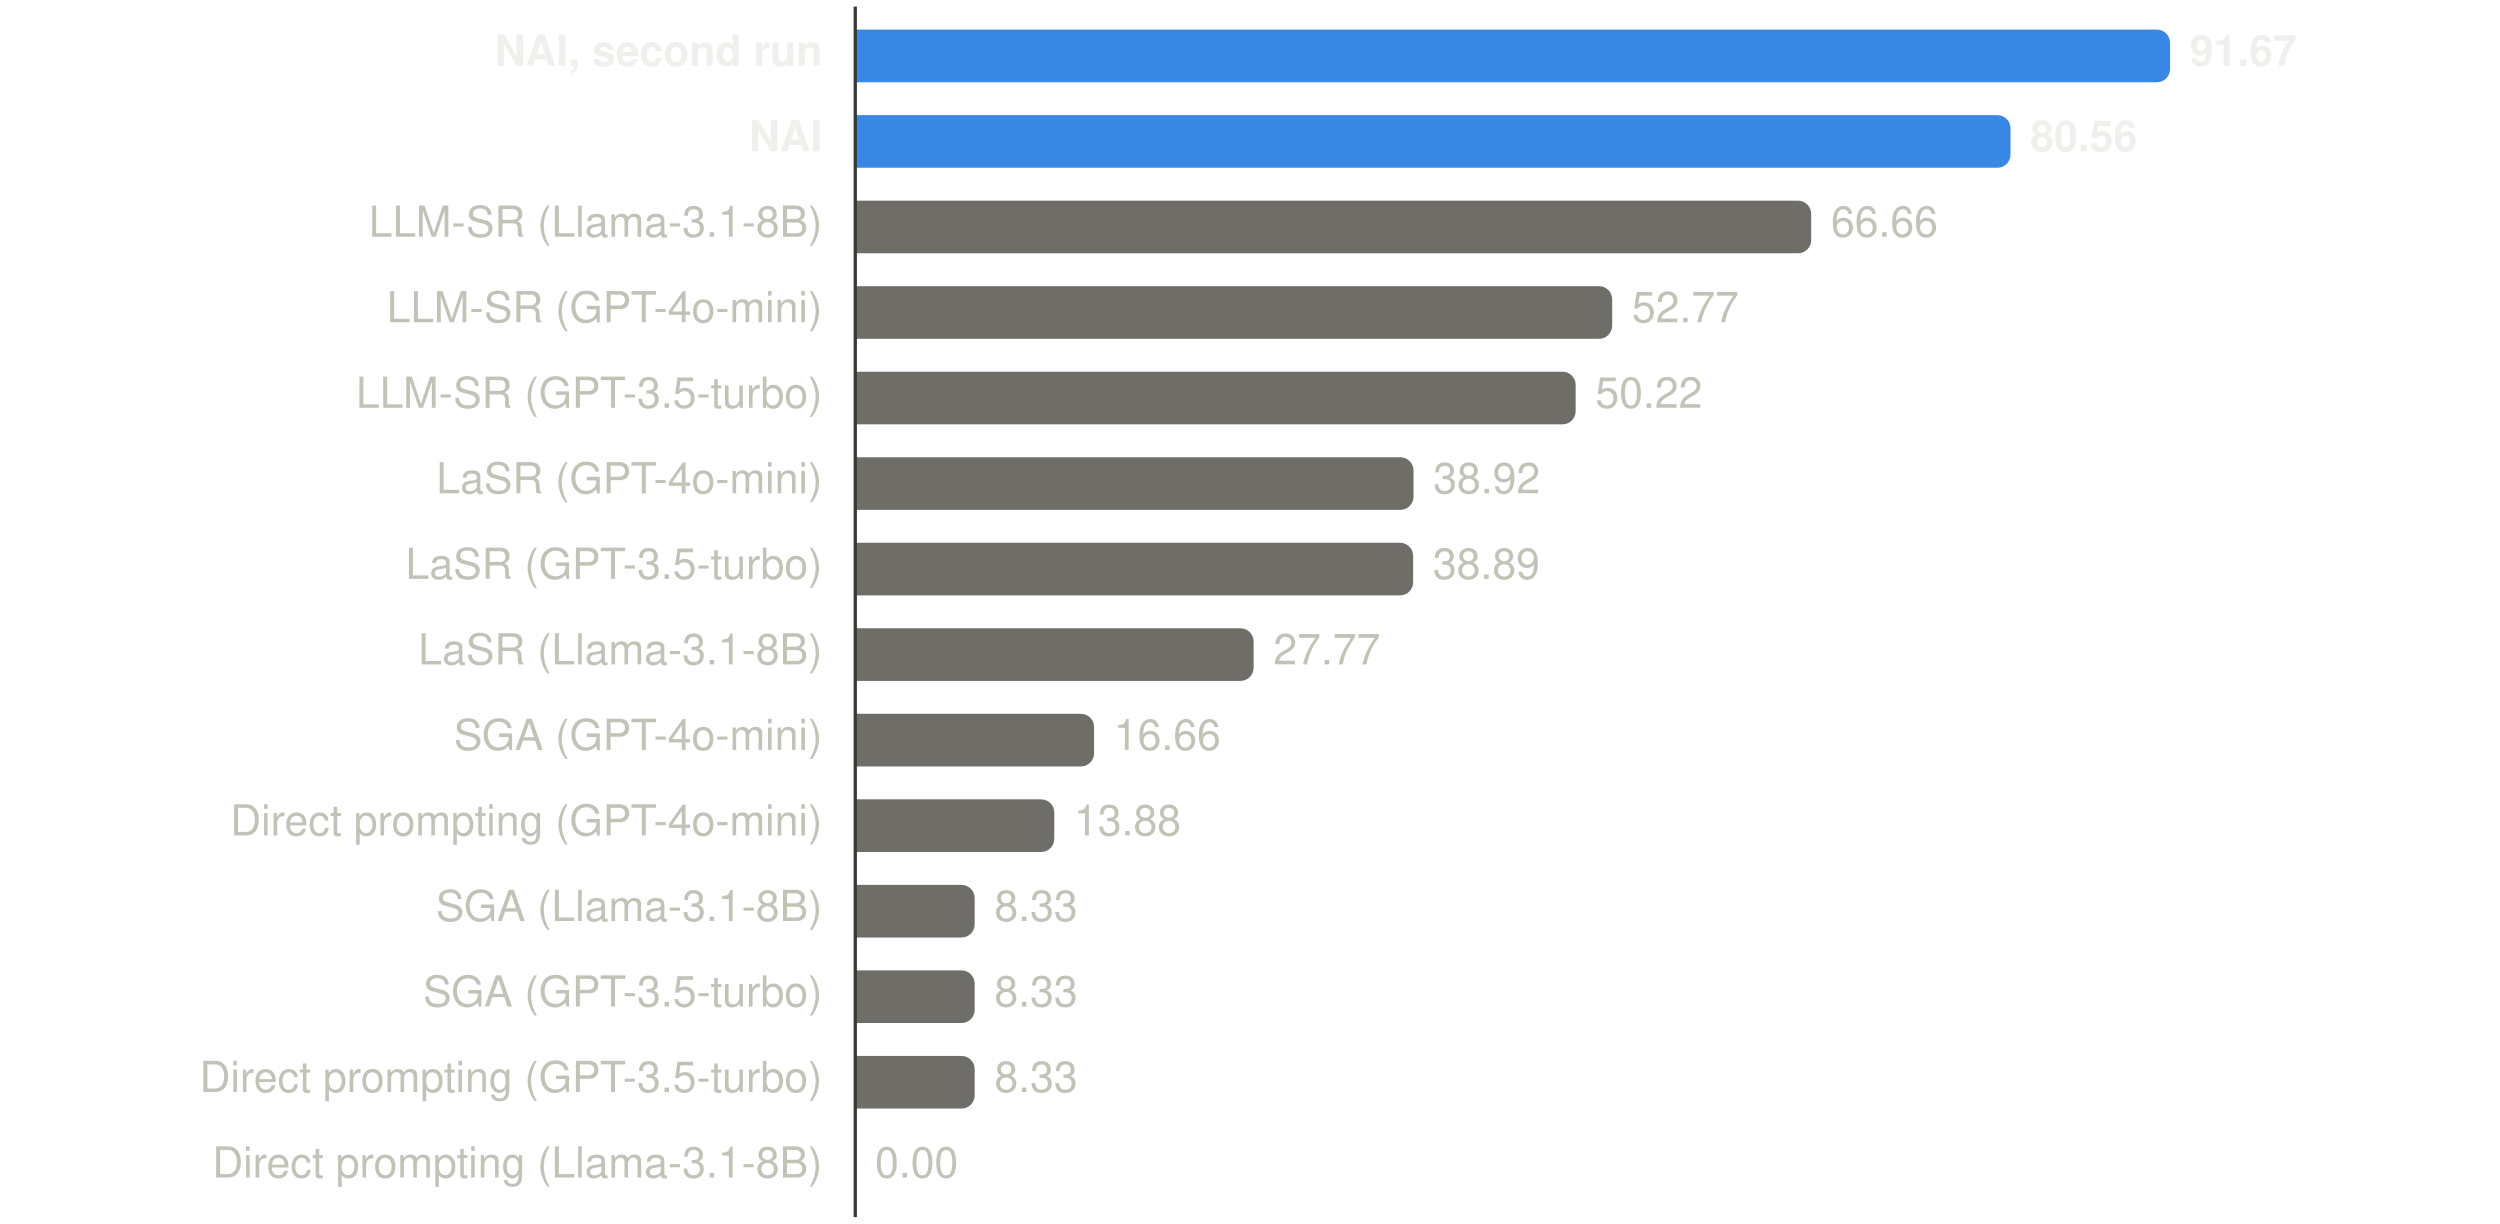
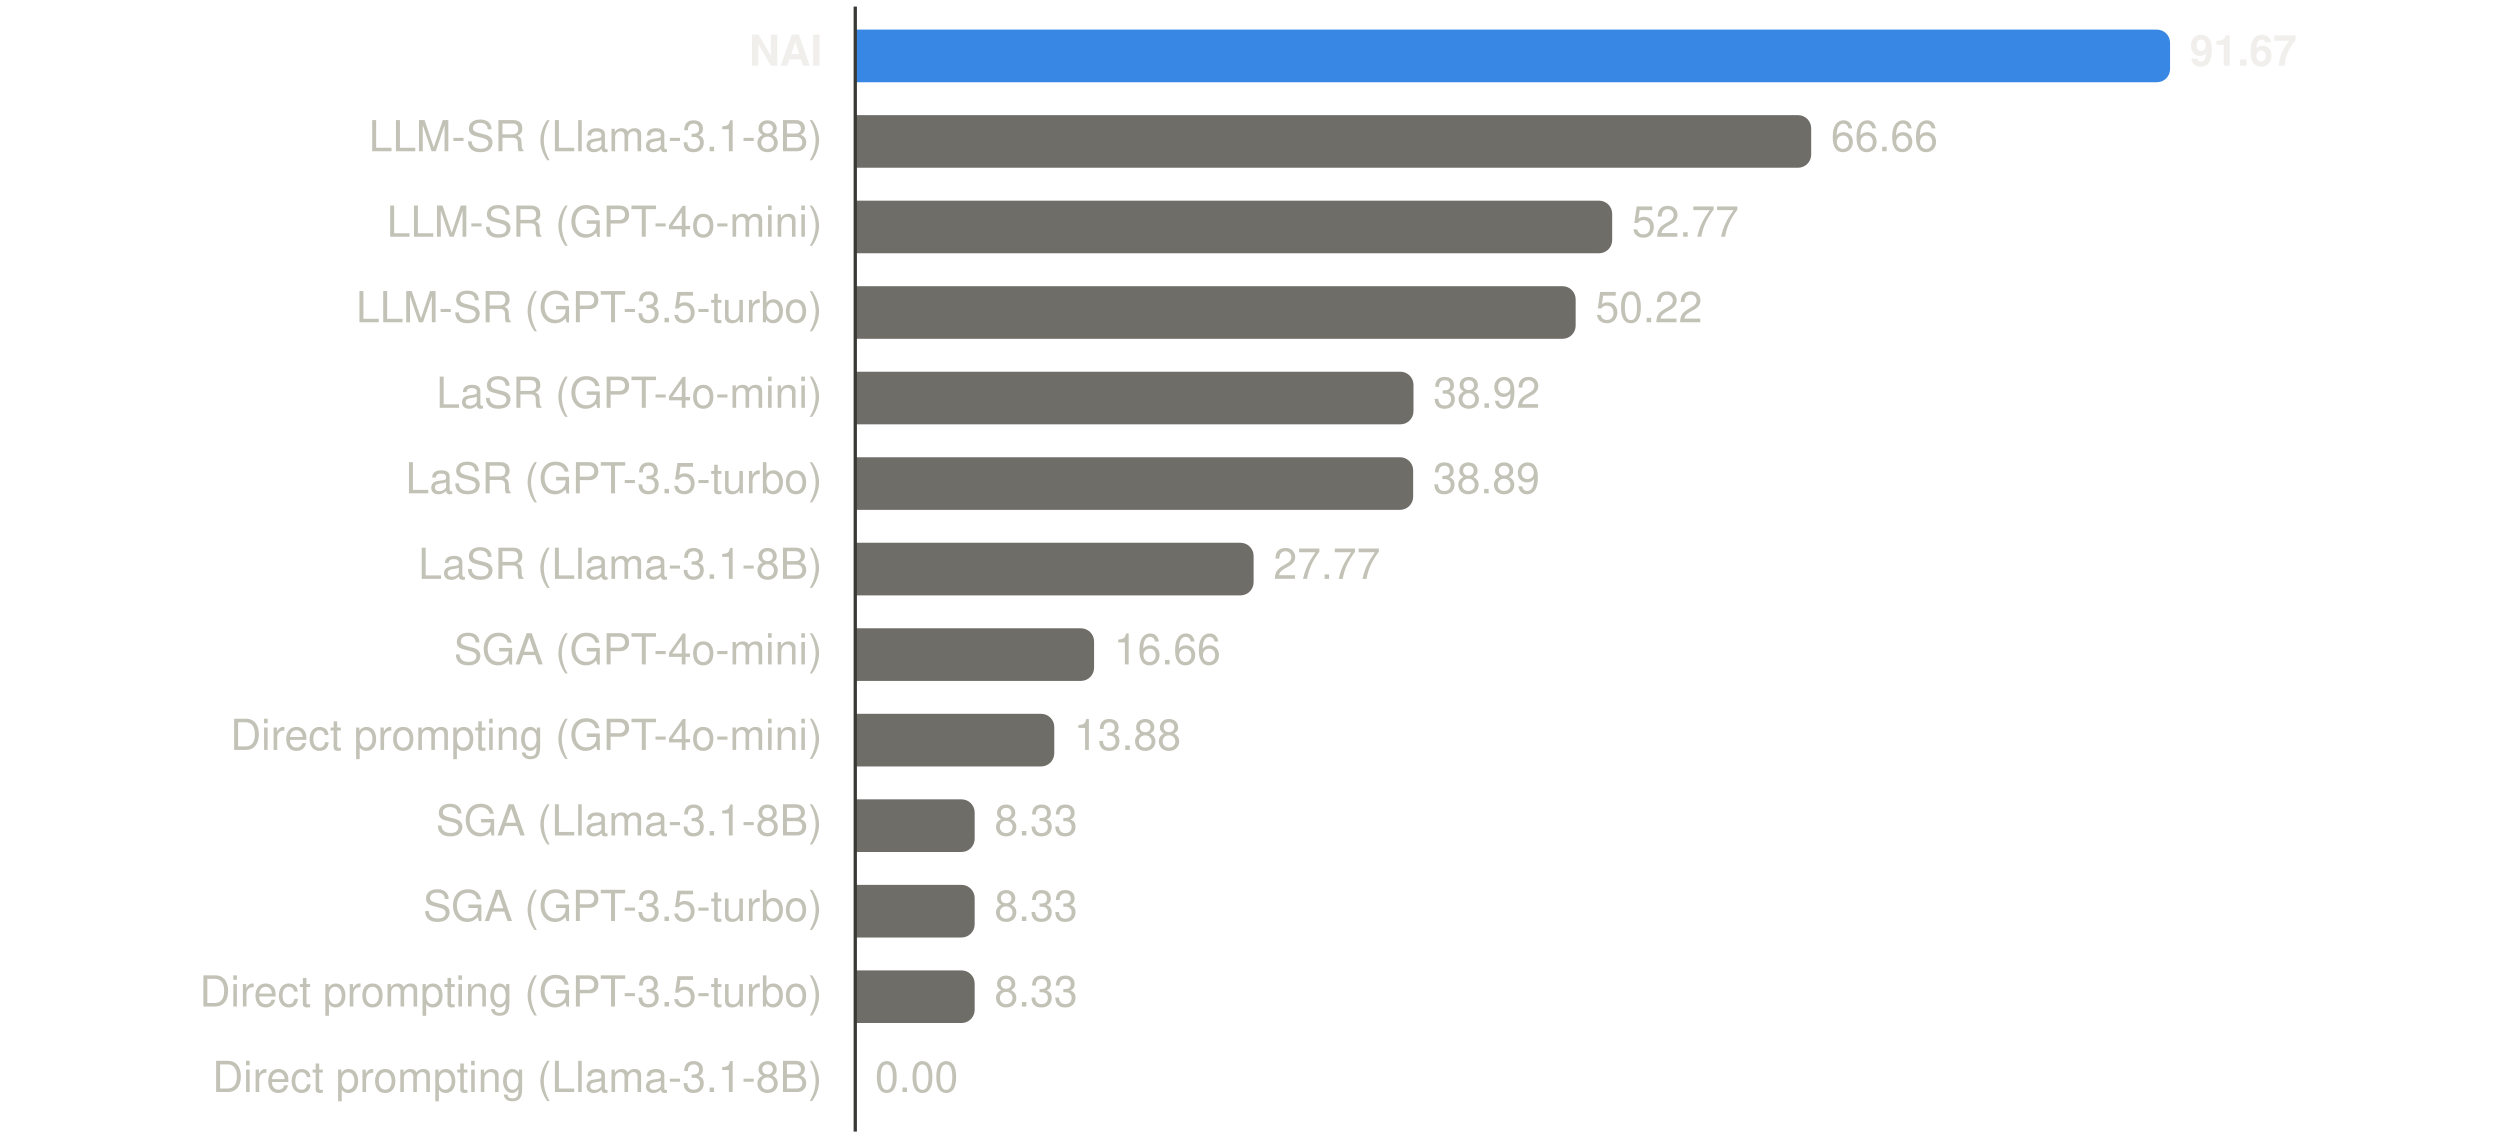
- <svg xmlns="http://www.w3.org/2000/svg" width="760" height="372" viewBox="0 0 760 372" role="img" aria-labelledby="t d">
+ <svg xmlns="http://www.w3.org/2000/svg" width="760" height="346" viewBox="0 0 760 346" role="img" aria-labelledby="t d">
  <g font-family="system-ui, -apple-system, 'Segoe UI', Helvetica, Arial, sans-serif" font-size="13">
-     <text x="250" y="17.0" fill="#f0efec" text-anchor="end" dominant-baseline="central" font-weight="700">NAI, second run</text>
+     <text x="250" y="17.0" fill="#f0efec" text-anchor="end" dominant-baseline="central" font-weight="700">NAI</text>
    <path d="M260.0 9.0 H655.7 a4 4 0 0 1 4 4 V21.0 a4 4 0 0 1 -4 4 H260.0 Z" fill="#3987e5" />
    <text x="665.7" y="17.0" fill="#f0efec" dominant-baseline="central" font-weight="700">91.67</text>
-     <text x="250" y="43.0" fill="#f0efec" text-anchor="end" dominant-baseline="central" font-weight="700">NAI</text>
-     <path d="M260.0 35.0 H607.2 a4 4 0 0 1 4 4 V47.0 a4 4 0 0 1 -4 4 H260.0 Z" fill="#3987e5" />
-     <text x="617.2" y="43.0" fill="#f0efec" dominant-baseline="central" font-weight="700">80.56</text>
-     <text x="250" y="69.0" fill="#c3c2b7" text-anchor="end" dominant-baseline="central">LLM-SR (Llama-3.1-8B)</text>
-     <path d="M260.0 61.0 H546.6 a4 4 0 0 1 4 4 V73.0 a4 4 0 0 1 -4 4 H260.0 Z" fill="#6f6d68" />
-     <text x="556.6" y="69.0" fill="#c3c2b7" dominant-baseline="central">66.66</text>
-     <text x="250" y="95.0" fill="#c3c2b7" text-anchor="end" dominant-baseline="central">LLM-SR (GPT-4o-mini)</text>
-     <path d="M260.0 87.0 H486.1 a4 4 0 0 1 4 4 V99.0 a4 4 0 0 1 -4 4 H260.0 Z" fill="#6f6d68" />
-     <text x="496.1" y="95.0" fill="#c3c2b7" dominant-baseline="central">52.77</text>
-     <text x="250" y="121.0" fill="#c3c2b7" text-anchor="end" dominant-baseline="central">LLM-SR (GPT-3.5-turbo)</text>
-     <path d="M260.0 113.0 H475.0 a4 4 0 0 1 4 4 V125.0 a4 4 0 0 1 -4 4 H260.0 Z" fill="#6f6d68" />
-     <text x="485.0" y="121.0" fill="#c3c2b7" dominant-baseline="central">50.22</text>
-     <text x="250" y="147.0" fill="#c3c2b7" text-anchor="end" dominant-baseline="central">LaSR (GPT-4o-mini)</text>
-     <path d="M260.0 139.0 H425.7 a4 4 0 0 1 4 4 V151.0 a4 4 0 0 1 -4 4 H260.0 Z" fill="#6f6d68" />
-     <text x="435.7" y="147.0" fill="#c3c2b7" dominant-baseline="central">38.92</text>
-     <text x="250" y="173.0" fill="#c3c2b7" text-anchor="end" dominant-baseline="central">LaSR (GPT-3.5-turbo)</text>
-     <path d="M260.0 165.0 H425.6 a4 4 0 0 1 4 4 V177.0 a4 4 0 0 1 -4 4 H260.0 Z" fill="#6f6d68" />
-     <text x="435.6" y="173.0" fill="#c3c2b7" dominant-baseline="central">38.89</text>
-     <text x="250" y="199.0" fill="#c3c2b7" text-anchor="end" dominant-baseline="central">LaSR (Llama-3.1-8B)</text>
-     <path d="M260.0 191.0 H377.1 a4 4 0 0 1 4 4 V203.0 a4 4 0 0 1 -4 4 H260.0 Z" fill="#6f6d68" />
-     <text x="387.1" y="199.0" fill="#c3c2b7" dominant-baseline="central">27.77</text>
-     <text x="250" y="225.0" fill="#c3c2b7" text-anchor="end" dominant-baseline="central">SGA (GPT-4o-mini)</text>
-     <path d="M260.0 217.0 H328.6 a4 4 0 0 1 4 4 V229.0 a4 4 0 0 1 -4 4 H260.0 Z" fill="#6f6d68" />
-     <text x="338.6" y="225.0" fill="#c3c2b7" dominant-baseline="central">16.66</text>
-     <text x="250" y="251.0" fill="#c3c2b7" text-anchor="end" dominant-baseline="central">Direct prompting (GPT-4o-mini)</text>
-     <path d="M260.0 243.0 H316.5 a4 4 0 0 1 4 4 V255.0 a4 4 0 0 1 -4 4 H260.0 Z" fill="#6f6d68" />
-     <text x="326.5" y="251.0" fill="#c3c2b7" dominant-baseline="central">13.88</text>
-     <text x="250" y="277.0" fill="#c3c2b7" text-anchor="end" dominant-baseline="central">SGA (Llama-3.1-8B)</text>
+     <text x="250" y="43.0" fill="#c3c2b7" text-anchor="end" dominant-baseline="central">LLM-SR (Llama-3.1-8B)</text>
+     <path d="M260.0 35.0 H546.6 a4 4 0 0 1 4 4 V47.0 a4 4 0 0 1 -4 4 H260.0 Z" fill="#6f6d68" />
+     <text x="556.6" y="43.0" fill="#c3c2b7" dominant-baseline="central">66.66</text>
+     <text x="250" y="69.0" fill="#c3c2b7" text-anchor="end" dominant-baseline="central">LLM-SR (GPT-4o-mini)</text>
+     <path d="M260.0 61.0 H486.1 a4 4 0 0 1 4 4 V73.0 a4 4 0 0 1 -4 4 H260.0 Z" fill="#6f6d68" />
+     <text x="496.1" y="69.0" fill="#c3c2b7" dominant-baseline="central">52.77</text>
+     <text x="250" y="95.0" fill="#c3c2b7" text-anchor="end" dominant-baseline="central">LLM-SR (GPT-3.5-turbo)</text>
+     <path d="M260.0 87.0 H475.0 a4 4 0 0 1 4 4 V99.0 a4 4 0 0 1 -4 4 H260.0 Z" fill="#6f6d68" />
+     <text x="485.0" y="95.0" fill="#c3c2b7" dominant-baseline="central">50.22</text>
+     <text x="250" y="121.0" fill="#c3c2b7" text-anchor="end" dominant-baseline="central">LaSR (GPT-4o-mini)</text>
+     <path d="M260.0 113.0 H425.7 a4 4 0 0 1 4 4 V125.0 a4 4 0 0 1 -4 4 H260.0 Z" fill="#6f6d68" />
+     <text x="435.7" y="121.0" fill="#c3c2b7" dominant-baseline="central">38.92</text>
+     <text x="250" y="147.0" fill="#c3c2b7" text-anchor="end" dominant-baseline="central">LaSR (GPT-3.5-turbo)</text>
+     <path d="M260.0 139.0 H425.6 a4 4 0 0 1 4 4 V151.0 a4 4 0 0 1 -4 4 H260.0 Z" fill="#6f6d68" />
+     <text x="435.6" y="147.0" fill="#c3c2b7" dominant-baseline="central">38.89</text>
+     <text x="250" y="173.0" fill="#c3c2b7" text-anchor="end" dominant-baseline="central">LaSR (Llama-3.1-8B)</text>
+     <path d="M260.0 165.0 H377.1 a4 4 0 0 1 4 4 V177.0 a4 4 0 0 1 -4 4 H260.0 Z" fill="#6f6d68" />
+     <text x="387.1" y="173.0" fill="#c3c2b7" dominant-baseline="central">27.77</text>
+     <text x="250" y="199.0" fill="#c3c2b7" text-anchor="end" dominant-baseline="central">SGA (GPT-4o-mini)</text>
+     <path d="M260.0 191.0 H328.6 a4 4 0 0 1 4 4 V203.0 a4 4 0 0 1 -4 4 H260.0 Z" fill="#6f6d68" />
+     <text x="338.6" y="199.0" fill="#c3c2b7" dominant-baseline="central">16.66</text>
+     <text x="250" y="225.0" fill="#c3c2b7" text-anchor="end" dominant-baseline="central">Direct prompting (GPT-4o-mini)</text>
+     <path d="M260.0 217.0 H316.5 a4 4 0 0 1 4 4 V229.0 a4 4 0 0 1 -4 4 H260.0 Z" fill="#6f6d68" />
+     <text x="326.5" y="225.0" fill="#c3c2b7" dominant-baseline="central">13.88</text>
+     <text x="250" y="251.0" fill="#c3c2b7" text-anchor="end" dominant-baseline="central">SGA (Llama-3.1-8B)</text>
+     <path d="M260.0 243.0 H292.3 a4 4 0 0 1 4 4 V255.0 a4 4 0 0 1 -4 4 H260.0 Z" fill="#6f6d68" />
+     <text x="302.3" y="251.0" fill="#c3c2b7" dominant-baseline="central">8.33</text>
+     <text x="250" y="277.0" fill="#c3c2b7" text-anchor="end" dominant-baseline="central">SGA (GPT-3.5-turbo)</text>
    <path d="M260.0 269.0 H292.3 a4 4 0 0 1 4 4 V281.0 a4 4 0 0 1 -4 4 H260.0 Z" fill="#6f6d68" />
    <text x="302.3" y="277.0" fill="#c3c2b7" dominant-baseline="central">8.33</text>
-     <text x="250" y="303.0" fill="#c3c2b7" text-anchor="end" dominant-baseline="central">SGA (GPT-3.5-turbo)</text>
+     <text x="250" y="303.0" fill="#c3c2b7" text-anchor="end" dominant-baseline="central">Direct prompting (GPT-3.5-turbo)</text>
    <path d="M260.0 295.0 H292.3 a4 4 0 0 1 4 4 V307.0 a4 4 0 0 1 -4 4 H260.0 Z" fill="#6f6d68" />
    <text x="302.3" y="303.0" fill="#c3c2b7" dominant-baseline="central">8.33</text>
-     <text x="250" y="329.0" fill="#c3c2b7" text-anchor="end" dominant-baseline="central">Direct prompting (GPT-3.5-turbo)</text>
-     <path d="M260.0 321.0 H292.3 a4 4 0 0 1 4 4 V333.0 a4 4 0 0 1 -4 4 H260.0 Z" fill="#6f6d68" />
-     <text x="302.3" y="329.0" fill="#c3c2b7" dominant-baseline="central">8.33</text>
-     <text x="250" y="355.0" fill="#c3c2b7" text-anchor="end" dominant-baseline="central">Direct prompting (Llama-3.1-8B)</text>
-     <text x="266.0" y="355.0" fill="#c3c2b7" dominant-baseline="central">0.00</text>
-     <line x1="260" y1="2" x2="260" y2="370" stroke="#383835" stroke-width="1" />
+     <text x="250" y="329.0" fill="#c3c2b7" text-anchor="end" dominant-baseline="central">Direct prompting (Llama-3.1-8B)</text>
+     <text x="266.0" y="329.0" fill="#c3c2b7" dominant-baseline="central">0.00</text>
+     <line x1="260" y1="2" x2="260" y2="344" stroke="#383835" stroke-width="1" />
  </g>
</svg>
